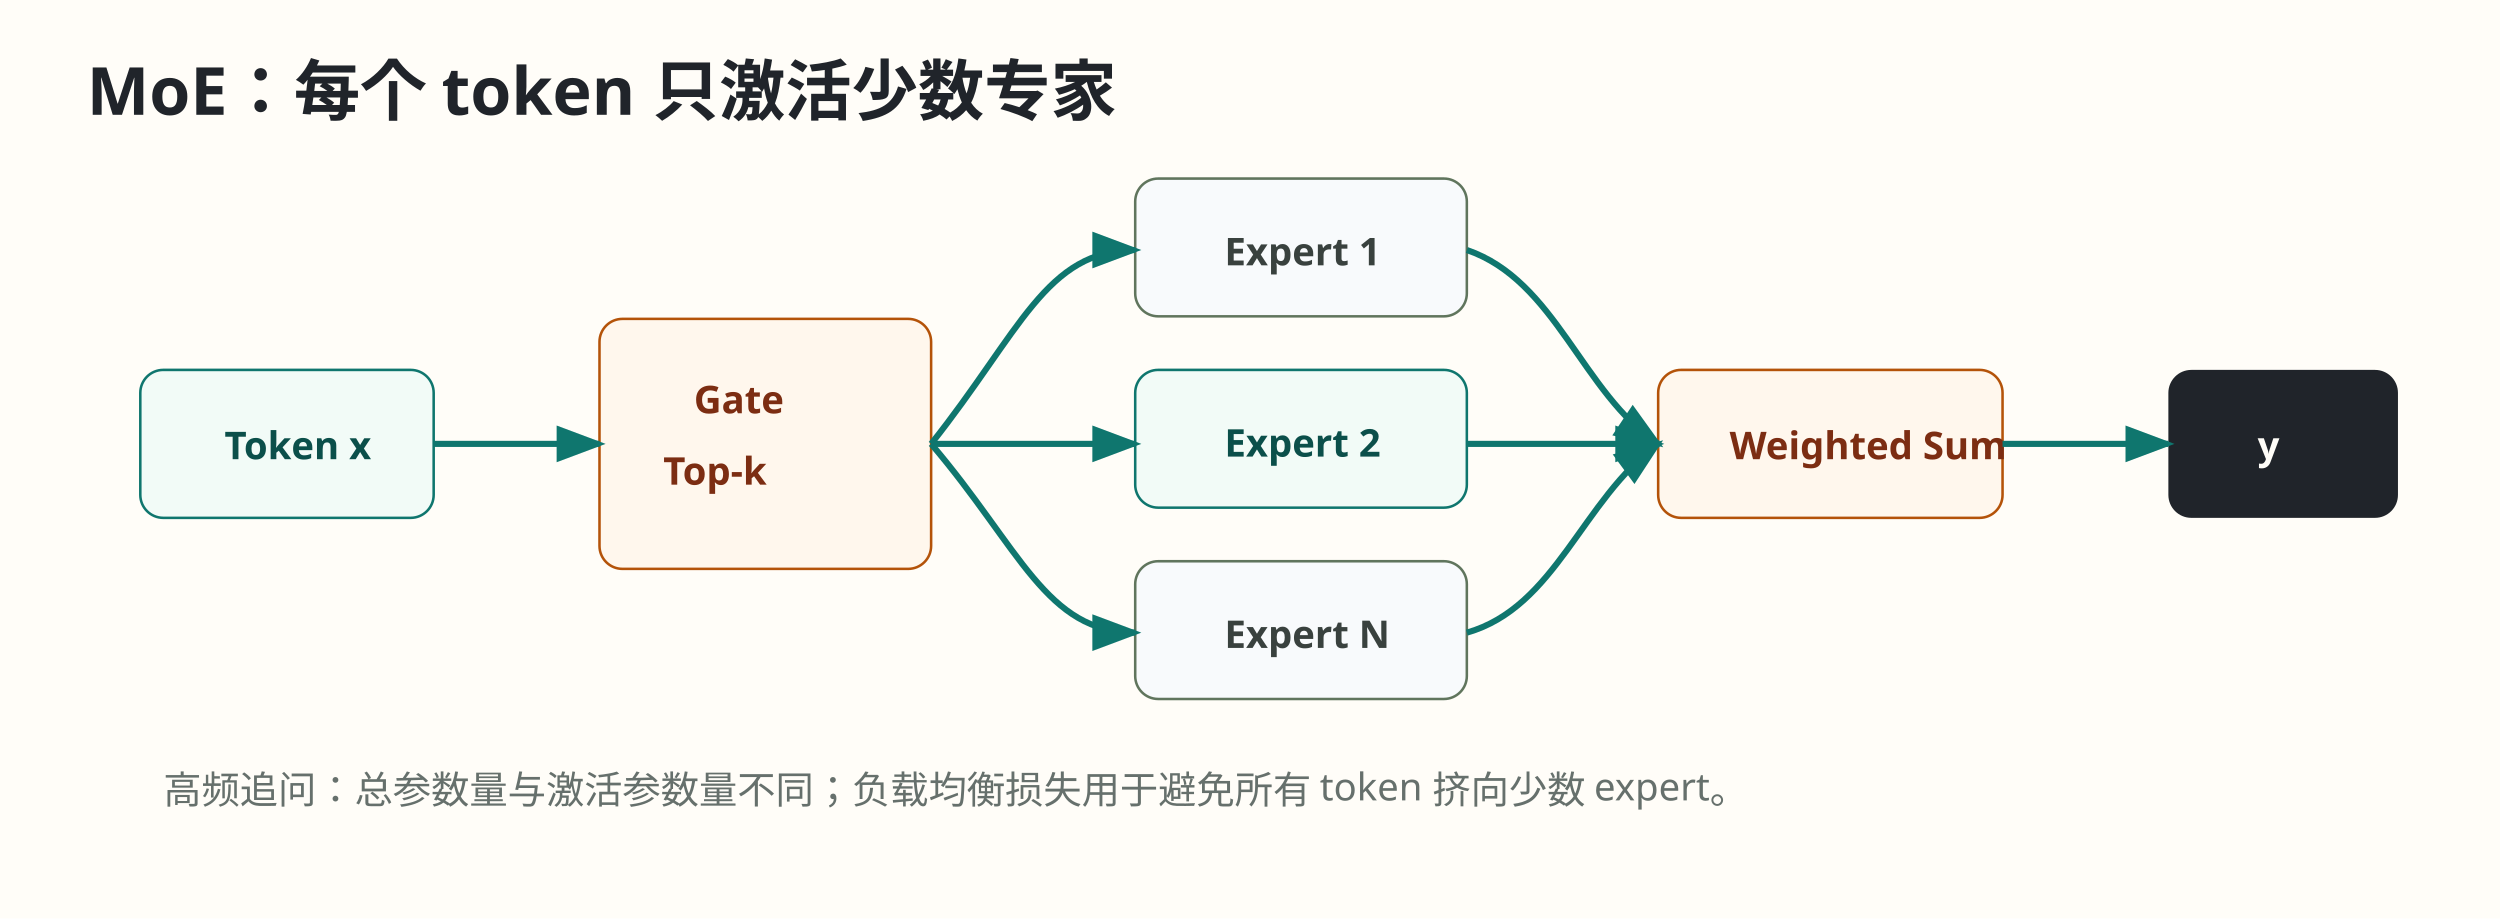
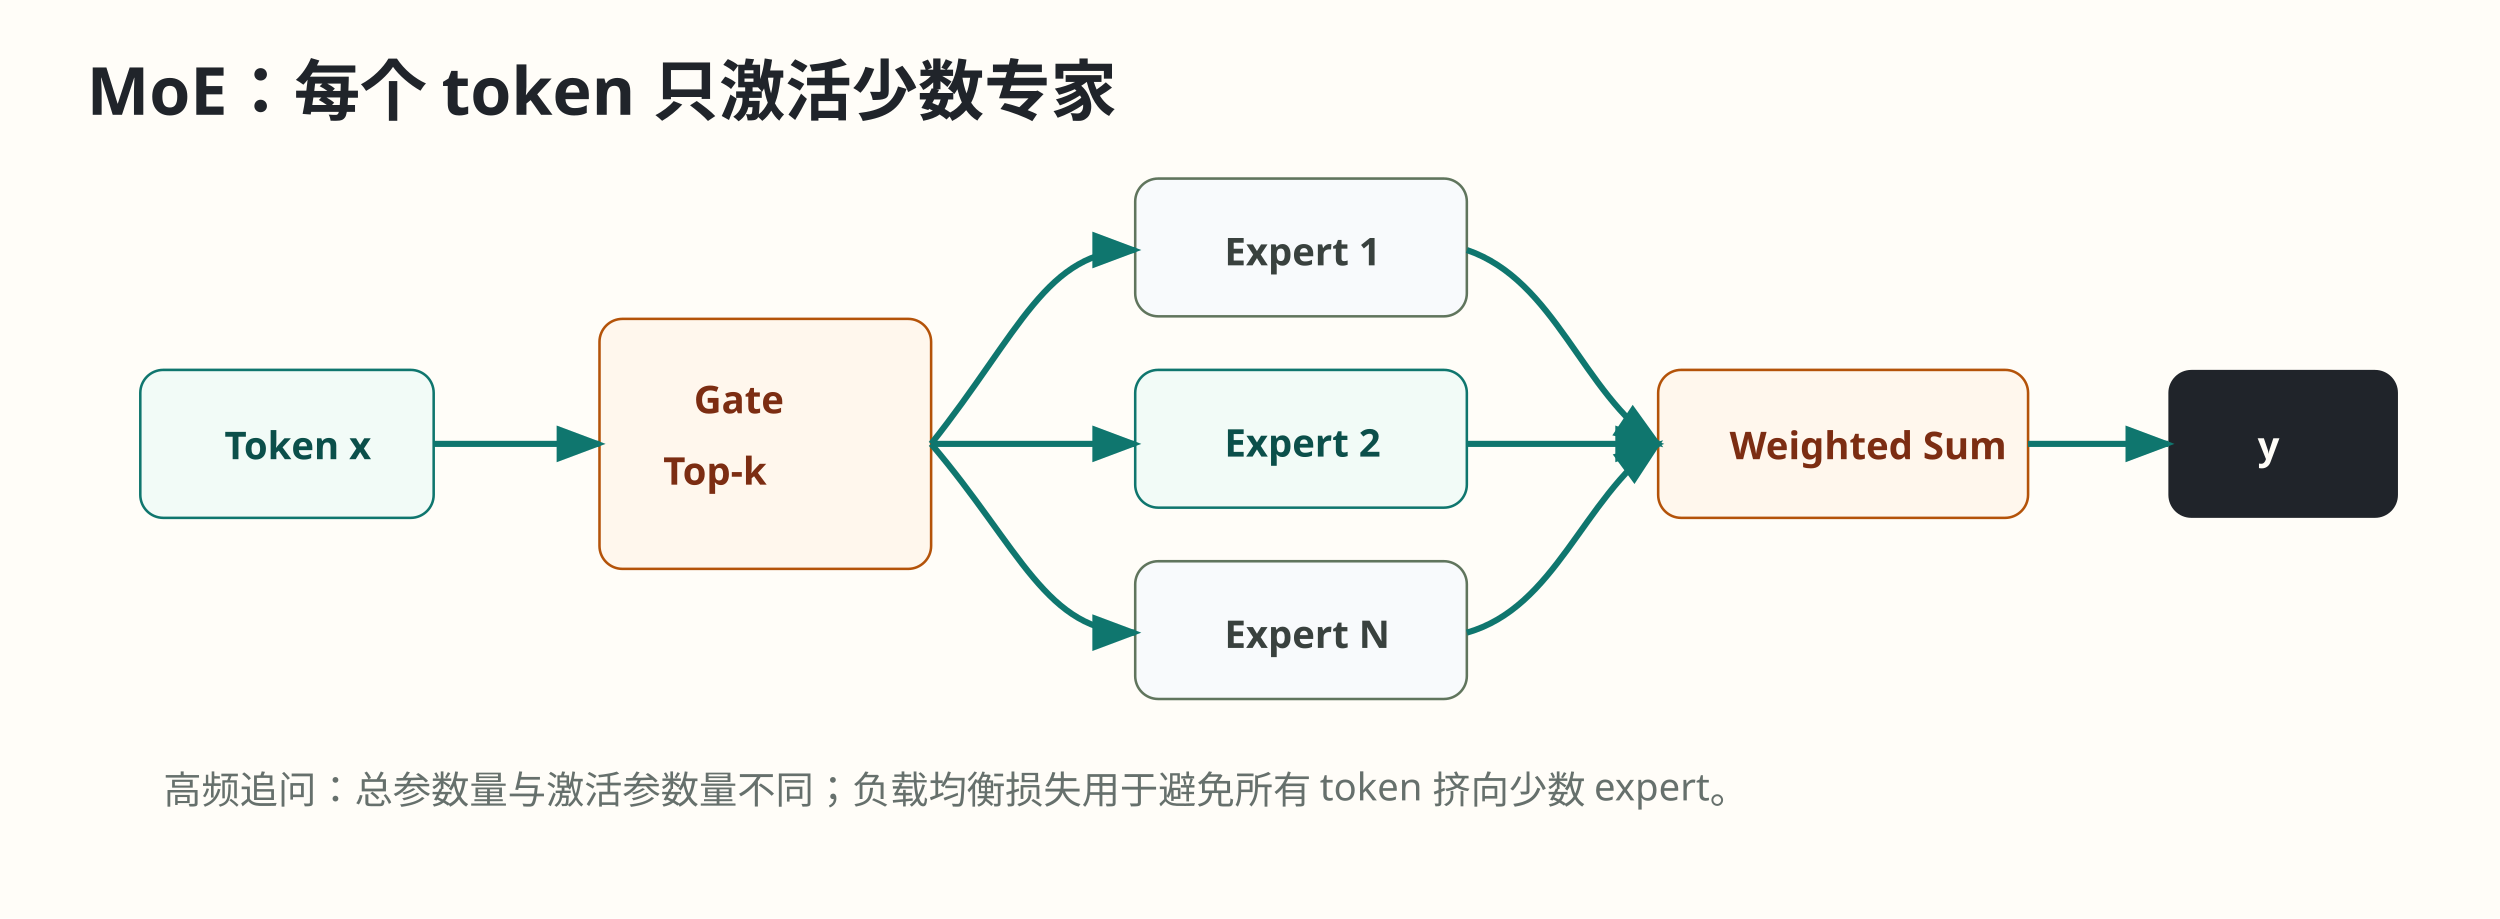
<svg xmlns="http://www.w3.org/2000/svg" width="980" height="360" viewBox="0 0 980 360" role="img" aria-label="MoE Top-k 路由图">
  <rect width="980" height="360" fill="#fffdf8" />
  <defs>
    <marker id="c" markerWidth="10" markerHeight="10" refX="7" refY="3" orient="auto">
      <path d="M0,0 L0,6 L8,3 z" fill="#0f766e" />
    </marker>
  </defs>
  <text x="34" y="45" font-family="PingFang SC, sans-serif" font-size="26" font-weight="800" fill="#20242a">MoE：每个 token 只激活少数专家</text>
  <g font-family="PingFang SC, sans-serif" font-size="15" font-weight="700">
    <rect x="55" y="145" width="115" height="58" rx="9" fill="#f2fbf7" stroke="#0f766e" />
    <text x="88" y="180" fill="#0b4f4a">Token x</text>
    <rect x="235" y="125" width="130" height="98" rx="9" fill="#fff7ed" stroke="#b45309" />
    <text x="272" y="162" fill="#7c2d12">Gate</text>
    <text x="260" y="190" fill="#7c2d12">Top-k</text>
    <rect x="445" y="70" width="130" height="54" rx="9" fill="#f8fafc" stroke="#60755d" />
    <text x="480" y="104" fill="#39413e">Expert 1</text>
    <rect x="445" y="145" width="130" height="54" rx="9" fill="#f2fbf7" stroke="#0f766e" />
    <text x="480" y="179" fill="#0b4f4a">Expert 2</text>
    <rect x="445" y="220" width="130" height="54" rx="9" fill="#f8fafc" stroke="#60755d" />
    <text x="480" y="254" fill="#39413e">Expert N</text>
-     <rect x="650" y="145" width="135" height="58" rx="9" fill="#fff7ed" stroke="#b45309" />
+     <rect x="650" y="145" width="145" height="58" rx="9" fill="#fff7ed" stroke="#b45309" />
    <text x="678" y="180" fill="#7c2d12">Weighted Sum</text>
    <rect x="850" y="145" width="90" height="58" rx="9" fill="#20242a" />
    <text x="885" y="180" fill="#fffdf8">y</text>
  </g>
  <g stroke="#0f766e" stroke-width="2.4" fill="none" marker-end="url(#c)">
    <path d="M170 174 H235" />
    <path d="M365 174 C400 130, 410 98, 445 98" />
    <path d="M365 174 H445" />
    <path d="M365 174 C400 215, 410 248, 445 248" />
    <path d="M575 98 C610 110, 620 154, 650 174" />
    <path d="M575 174 H650" />
    <path d="M575 248 C610 238, 620 196, 650 174" />
-     <path d="M785 174 H850" />
+     <path d="M795 174 H850" />
  </g>
  <text x="64" y="315" font-family="PingFang SC, sans-serif" font-size="15" fill="#66706c">高频追问：总参数量与激活参数量不同；负载均衡损失用于避免所有 token 挤向少数 expert。</text>
</svg>
